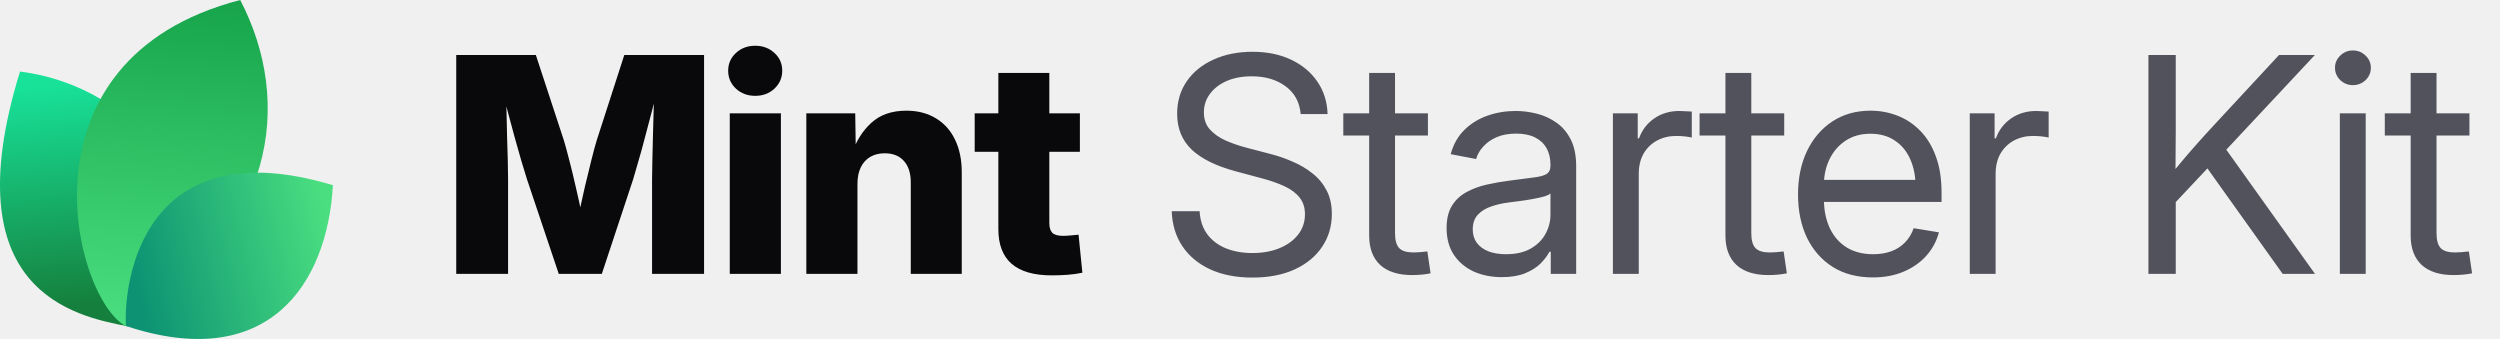
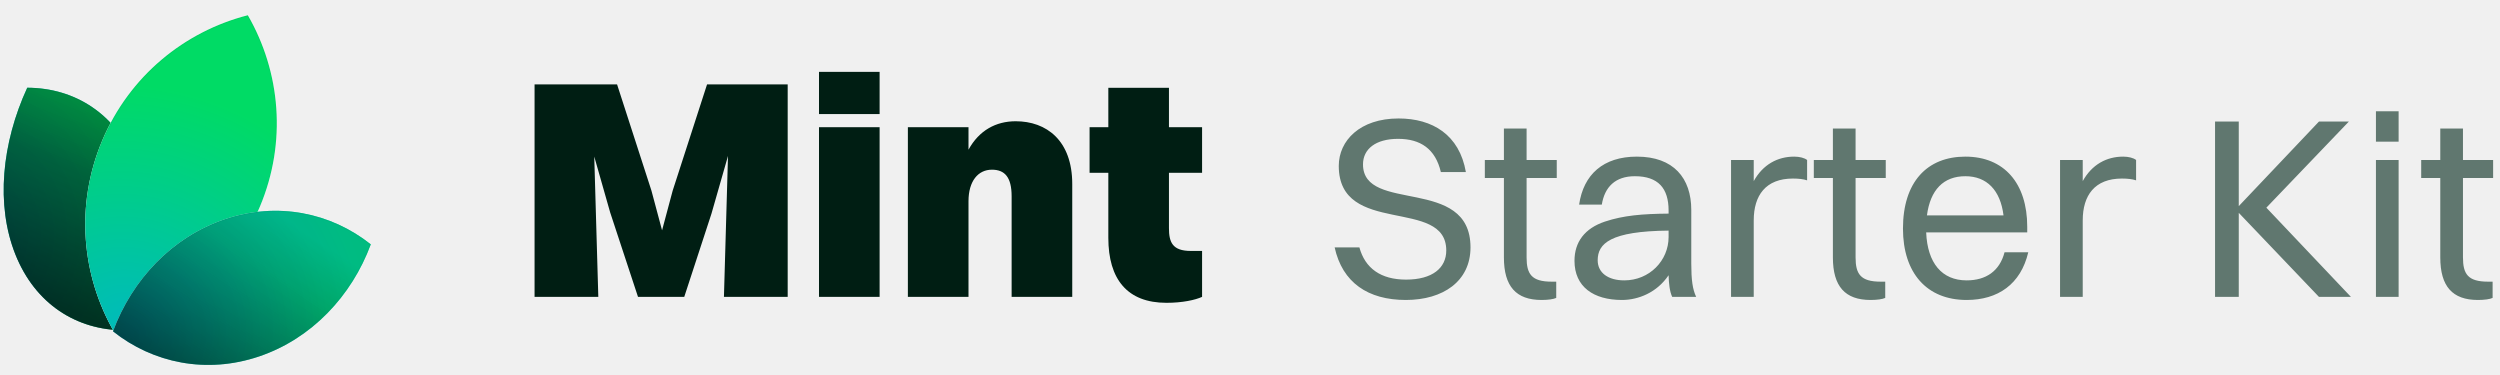
- <svg xmlns="http://www.w3.org/2000/svg" width="177" height="24" viewBox="0 0 177 24" fill="none">
-   <path d="M9.061 23.108C5.268 22.377 -3.391 20.627 1.417 5.064C9.634 6.099 16.973 14.064 9.061 23.108Z" fill="url(#paint0_linear_17557_2020)" />
-   <path d="M8.919 23.094C5.276 21.222 0.784 4.209 17.007 0C20.757 7.193 19.621 16.545 8.919 23.094Z" fill="url(#paint1_linear_17557_2020)" />
-   <path d="M8.914 23.079C8.735 19.882 10.159 9.085 23.57 13.111C23.181 20.123 18.984 26.418 8.914 23.079Z" fill="url(#paint2_linear_17557_2020)" />
-   <path d="M32.301 19.392V3.894H37.938L39.925 9.948C40.036 10.315 40.164 10.787 40.31 11.362C40.462 11.938 40.611 12.552 40.757 13.204C40.91 13.855 41.048 14.483 41.173 15.086C41.305 15.682 41.412 16.192 41.495 16.615H40.695C40.771 16.192 40.871 15.682 40.996 15.086C41.128 14.49 41.267 13.866 41.412 13.214C41.565 12.562 41.714 11.948 41.86 11.373C42.005 10.79 42.133 10.315 42.244 9.948L44.2 3.894H49.848V19.392H46.166V12.704C46.166 12.357 46.173 11.917 46.187 11.383C46.2 10.849 46.214 10.27 46.228 9.646C46.249 9.022 46.266 8.391 46.28 7.753C46.301 7.115 46.311 6.519 46.311 5.964H46.623C46.485 6.561 46.332 7.181 46.166 7.826C45.999 8.471 45.833 9.102 45.666 9.719C45.507 10.336 45.351 10.901 45.198 11.414C45.053 11.928 44.928 12.357 44.824 12.704L42.608 19.392H39.561L37.314 12.704C37.203 12.357 37.072 11.928 36.919 11.414C36.773 10.901 36.614 10.34 36.441 9.729C36.274 9.112 36.104 8.481 35.931 7.836C35.764 7.192 35.608 6.567 35.463 5.964H35.827C35.834 6.512 35.844 7.105 35.858 7.743C35.872 8.374 35.886 9.005 35.9 9.636C35.92 10.26 35.938 10.839 35.952 11.373C35.965 11.907 35.972 12.351 35.972 12.704V19.392H32.301ZM51.668 19.392V8.024H55.288V19.392H51.668ZM53.468 6.786C52.927 6.786 52.473 6.616 52.105 6.276C51.738 5.93 51.554 5.507 51.554 5.007C51.554 4.508 51.738 4.088 52.105 3.749C52.473 3.409 52.927 3.239 53.468 3.239C54.009 3.239 54.463 3.409 54.83 3.749C55.198 4.082 55.382 4.501 55.382 5.007C55.382 5.507 55.198 5.93 54.83 6.276C54.463 6.616 54.009 6.786 53.468 6.786ZM60.708 13.027V19.392H57.088V8.024H60.551L60.593 10.967H60.281C60.593 10.024 61.061 9.268 61.685 8.7C62.309 8.124 63.138 7.836 64.171 7.836C64.975 7.836 65.672 8.017 66.262 8.377C66.851 8.731 67.302 9.234 67.614 9.885C67.933 10.537 68.092 11.307 68.092 12.194V19.392H64.483V12.912C64.483 12.26 64.32 11.754 63.994 11.394C63.675 11.033 63.221 10.853 62.632 10.853C62.25 10.853 61.914 10.936 61.623 11.102C61.332 11.269 61.106 11.515 60.947 11.841C60.787 12.16 60.708 12.555 60.708 13.027ZM76.456 8.024V10.749H69.008V8.024H76.456ZM70.683 5.163H74.292V15.783C74.292 16.102 74.361 16.334 74.5 16.48C74.646 16.625 74.899 16.698 75.259 16.698C75.405 16.698 75.596 16.688 75.831 16.667C76.074 16.646 76.251 16.629 76.362 16.615L76.632 19.309C76.313 19.378 75.963 19.427 75.582 19.455C75.207 19.482 74.836 19.496 74.469 19.496C73.2 19.496 72.25 19.222 71.619 18.674C70.995 18.127 70.683 17.308 70.683 16.22V5.163Z" fill="#09090B" />
-   <path d="M88.667 19.652C87.523 19.652 86.528 19.458 85.682 19.07C84.843 18.681 84.188 18.137 83.716 17.437C83.245 16.736 82.992 15.908 82.957 14.951H84.933C84.968 15.596 85.148 16.14 85.474 16.584C85.8 17.021 86.24 17.354 86.795 17.582C87.35 17.804 87.974 17.915 88.667 17.915C89.388 17.915 90.026 17.801 90.581 17.572C91.143 17.343 91.583 17.024 91.902 16.615C92.228 16.199 92.391 15.717 92.391 15.169C92.391 14.698 92.266 14.306 92.017 13.994C91.767 13.675 91.413 13.408 90.956 13.193C90.498 12.978 89.954 12.787 89.323 12.621L87.502 12.132C86.123 11.765 85.082 11.255 84.382 10.603C83.689 9.944 83.342 9.095 83.342 8.055C83.342 7.174 83.571 6.404 84.028 5.746C84.486 5.087 85.117 4.577 85.921 4.217C86.726 3.849 87.645 3.666 88.678 3.666C89.718 3.666 90.63 3.853 91.413 4.227C92.204 4.602 92.824 5.122 93.275 5.787C93.726 6.446 93.965 7.209 93.993 8.076H92.089C92.013 7.23 91.656 6.574 91.018 6.11C90.387 5.638 89.586 5.403 88.615 5.403C87.95 5.403 87.36 5.513 86.847 5.735C86.341 5.957 85.946 6.262 85.661 6.651C85.377 7.032 85.235 7.469 85.235 7.961C85.235 8.447 85.377 8.849 85.661 9.168C85.946 9.48 86.317 9.74 86.774 9.948C87.232 10.149 87.724 10.319 88.251 10.457L89.884 10.884C90.439 11.023 90.977 11.206 91.496 11.435C92.023 11.657 92.495 11.934 92.911 12.267C93.334 12.593 93.67 12.995 93.92 13.474C94.17 13.945 94.294 14.504 94.294 15.149C94.294 16.015 94.066 16.788 93.608 17.468C93.157 18.148 92.512 18.681 91.673 19.07C90.834 19.458 89.832 19.652 88.667 19.652ZM101.097 8.024V9.594H95.106V8.024H101.097ZM96.937 5.163H98.767V16.521C98.767 17 98.865 17.347 99.059 17.562C99.26 17.77 99.6 17.874 100.078 17.874C100.21 17.874 100.366 17.867 100.546 17.853C100.733 17.832 100.903 17.815 101.056 17.801L101.285 19.351C101.097 19.392 100.886 19.423 100.65 19.444C100.414 19.465 100.189 19.475 99.974 19.475C98.996 19.475 98.244 19.236 97.717 18.758C97.197 18.272 96.937 17.579 96.937 16.677V5.163ZM106.33 19.621C105.595 19.621 104.932 19.489 104.343 19.226C103.754 18.955 103.285 18.564 102.939 18.05C102.592 17.53 102.419 16.896 102.419 16.147C102.419 15.495 102.547 14.965 102.804 14.556C103.06 14.146 103.403 13.828 103.833 13.599C104.263 13.363 104.742 13.186 105.269 13.068C105.796 12.95 106.333 12.857 106.881 12.787C107.574 12.69 108.132 12.617 108.555 12.569C108.978 12.52 109.287 12.441 109.481 12.33C109.675 12.212 109.772 12.014 109.772 11.737V11.654C109.772 11.203 109.679 10.815 109.492 10.489C109.311 10.163 109.041 9.91 108.68 9.729C108.32 9.549 107.872 9.459 107.338 9.459C106.805 9.459 106.34 9.546 105.945 9.719C105.556 9.892 105.241 10.118 104.998 10.395C104.755 10.665 104.593 10.953 104.509 11.258L102.71 10.915C102.897 10.222 103.22 9.65 103.677 9.199C104.135 8.748 104.679 8.412 105.31 8.19C105.941 7.968 106.607 7.857 107.307 7.857C107.8 7.857 108.295 7.92 108.795 8.044C109.301 8.169 109.765 8.381 110.188 8.679C110.611 8.97 110.951 9.369 111.208 9.875C111.464 10.374 111.593 11.005 111.593 11.768V19.392H109.793V17.822H109.7C109.568 18.085 109.363 18.359 109.086 18.643C108.809 18.921 108.444 19.153 107.994 19.34C107.543 19.527 106.988 19.621 106.33 19.621ZM106.621 17.998C107.321 17.998 107.904 17.867 108.368 17.603C108.84 17.333 109.19 16.986 109.419 16.563C109.654 16.133 109.772 15.682 109.772 15.211V13.692C109.703 13.769 109.554 13.841 109.325 13.911C109.096 13.973 108.829 14.032 108.524 14.088C108.226 14.143 107.921 14.192 107.609 14.233C107.304 14.275 107.033 14.309 106.798 14.337C106.354 14.393 105.938 14.49 105.549 14.628C105.168 14.76 104.86 14.954 104.624 15.211C104.388 15.467 104.27 15.811 104.27 16.241C104.27 16.615 104.367 16.934 104.561 17.198C104.762 17.461 105.04 17.662 105.393 17.801C105.747 17.933 106.156 17.998 106.621 17.998ZM114.193 19.392V8.024H115.951V9.792H116.045C116.253 9.209 116.61 8.741 117.116 8.388C117.622 8.034 118.219 7.857 118.905 7.857C119.058 7.857 119.217 7.864 119.384 7.878C119.55 7.885 119.682 7.892 119.779 7.899V9.74C119.716 9.719 119.578 9.695 119.363 9.667C119.155 9.639 118.922 9.625 118.666 9.625C118.174 9.625 117.726 9.733 117.324 9.948C116.922 10.163 116.603 10.471 116.367 10.874C116.138 11.276 116.024 11.758 116.024 12.319V19.392H114.193ZM126.322 8.024V9.594H120.33V8.024H126.322ZM122.161 5.163H123.992V16.521C123.992 17 124.089 17.347 124.283 17.562C124.484 17.77 124.824 17.874 125.302 17.874C125.434 17.874 125.59 17.867 125.77 17.853C125.958 17.832 126.127 17.815 126.28 17.801L126.509 19.351C126.322 19.392 126.11 19.423 125.874 19.444C125.639 19.465 125.413 19.475 125.198 19.475C124.221 19.475 123.468 19.236 122.941 18.758C122.421 18.272 122.161 17.579 122.161 16.677V5.163ZM132.604 19.642C131.502 19.642 130.555 19.396 129.765 18.903C128.974 18.404 128.364 17.714 127.934 16.834C127.511 15.946 127.3 14.927 127.3 13.775C127.3 12.611 127.511 11.584 127.934 10.697C128.364 9.802 128.964 9.102 129.734 8.596C130.51 8.089 131.408 7.836 132.428 7.836C133.1 7.836 133.738 7.954 134.341 8.19C134.952 8.426 135.489 8.783 135.954 9.261C136.425 9.74 136.793 10.343 137.056 11.071C137.327 11.792 137.462 12.645 137.462 13.63V14.296H128.433V12.735H136.463L135.631 13.297C135.631 12.541 135.506 11.876 135.257 11.3C135.007 10.725 134.643 10.277 134.165 9.958C133.686 9.632 133.107 9.469 132.428 9.469C131.748 9.469 131.162 9.632 130.67 9.958C130.177 10.284 129.796 10.725 129.526 11.279C129.262 11.827 129.13 12.441 129.13 13.12V14.046C129.13 14.864 129.273 15.572 129.557 16.168C129.841 16.757 130.243 17.211 130.763 17.53C131.283 17.842 131.901 17.998 132.615 17.998C133.093 17.998 133.523 17.929 133.905 17.79C134.293 17.645 134.619 17.433 134.882 17.156C135.153 16.879 135.354 16.546 135.486 16.157L137.275 16.449C137.108 17.08 136.81 17.634 136.38 18.113C135.95 18.591 135.413 18.966 134.768 19.236C134.123 19.507 133.402 19.642 132.604 19.642ZM139.459 19.392V8.024H141.217V9.792H141.311C141.519 9.209 141.876 8.741 142.382 8.388C142.888 8.034 143.485 7.857 144.171 7.857C144.324 7.857 144.483 7.864 144.649 7.878C144.816 7.885 144.948 7.892 145.045 7.899V9.74C144.982 9.719 144.844 9.695 144.629 9.667C144.421 9.639 144.188 9.625 143.932 9.625C143.439 9.625 142.992 9.733 142.59 9.948C142.188 10.163 141.869 10.471 141.633 10.874C141.404 11.276 141.29 11.758 141.29 12.319V19.392H139.459ZM153.429 14.961V12.715C153.783 12.257 154.136 11.82 154.49 11.404C154.844 10.981 155.204 10.565 155.572 10.156C155.939 9.74 156.314 9.327 156.695 8.918L161.355 3.894H163.893L157.277 10.967H157.184L153.429 14.961ZM152.108 19.392V3.894H154.043V9.241L154.022 12.559L154.043 13.505V19.392H152.108ZM161.615 19.392L155.967 11.477L157.173 9.969L163.903 19.392H161.615ZM165.661 19.392V8.024H167.492V19.392H165.661ZM166.587 6.027C166.24 6.027 165.942 5.909 165.692 5.673C165.443 5.43 165.318 5.139 165.318 4.799C165.318 4.459 165.443 4.172 165.692 3.936C165.942 3.693 166.24 3.572 166.587 3.572C166.934 3.572 167.232 3.693 167.482 3.936C167.731 4.172 167.856 4.459 167.856 4.799C167.856 5.139 167.731 5.43 167.482 5.673C167.232 5.909 166.934 6.027 166.587 6.027ZM174.836 8.024V9.594H168.844V8.024H174.836ZM170.675 5.163H172.506V16.521C172.506 17 172.603 17.347 172.797 17.562C172.998 17.77 173.338 17.874 173.816 17.874C173.948 17.874 174.104 17.867 174.284 17.853C174.472 17.832 174.641 17.815 174.794 17.801L175.023 19.351C174.836 19.392 174.624 19.423 174.388 19.444C174.153 19.465 173.927 19.475 173.712 19.475C172.735 19.475 171.982 19.236 171.455 18.758C170.935 18.272 170.675 17.579 170.675 16.677V5.163Z" fill="#52525C" />
+ <svg xmlns="http://www.w3.org/2000/svg" width="160" height="24" viewBox="0 0 160 24" fill="none">
+   <path d="M7.953 21.139C4.896 21.13 2.255 19.458 0.987 16.29C-0.28 13.121 0.109 9.163 1.744 5.615C4.801 5.624 7.442 7.296 8.71 10.465C9.977 13.633 9.588 17.591 7.953 21.139Z" fill="white" />
+   <path d="M7.953 21.139C4.896 21.13 2.255 19.458 0.987 16.29C-0.28 13.121 0.109 9.163 1.744 5.615C4.801 5.624 7.442 7.296 8.71 10.465C9.977 13.633 9.588 17.591 7.953 21.139Z" fill="url(#paint0_radial_115_86)" />
+   <path d="M7.953 21.139C4.896 21.13 2.255 19.458 0.987 16.29C-0.28 13.121 0.109 9.163 1.744 5.615C4.801 5.624 7.442 7.296 8.71 10.465C9.977 13.633 9.588 17.591 7.953 21.139Z" fill="black" fill-opacity="0.5" style="mix-blend-mode:hard-light" />
+   <path d="M7.953 21.139C4.896 21.13 2.255 19.458 0.987 16.29C-0.28 13.121 0.109 9.163 1.744 5.615C4.801 5.624 7.442 7.296 8.71 10.465C9.977 13.633 9.588 17.591 7.953 21.139Z" fill="url(#paint1_linear_115_86)" fill-opacity="0.5" style="mix-blend-mode:hard-light" />
+   <path d="M7.935 21.111C4.897 21.096 2.274 19.431 1.013 16.279C-0.248 13.124 0.136 9.182 1.762 5.643C4.8 5.659 7.423 7.324 8.684 10.476C9.945 13.63 9.561 17.572 7.935 21.111Z" stroke="url(#paint2_linear_115_86)" stroke-opacity="0.05" stroke-width="0.056" />
+   <path d="M7.31 21.257C11.354 20.221 14.884 17.375 16.628 13.236C18.373 9.097 17.945 4.587 15.86 0.976C11.816 2.012 8.287 4.858 6.542 8.998C4.797 13.137 5.225 17.646 7.31 21.257Z" fill="white" />
+   <path d="M7.31 21.257C11.354 20.221 14.884 17.375 16.628 13.236C18.373 9.097 17.945 4.587 15.86 0.976C11.816 2.012 8.287 4.858 6.542 8.998C4.797 13.137 5.225 17.646 7.31 21.257Z" fill="url(#paint3_radial_115_86)" />
+   <path d="M16.602 13.225C14.864 17.349 11.351 20.187 7.324 21.225C5.253 17.624 4.829 13.132 6.568 9.009C8.306 4.885 11.819 2.047 15.846 1.009C17.918 4.61 18.341 9.101 16.602 13.225Z" stroke="url(#paint4_linear_115_86)" stroke-opacity="0.05" stroke-width="0.056" />
+   <path d="M7.234 21.207C9.789 23.237 13.21 23.951 16.577 22.814C19.944 21.677 22.506 18.945 23.73 15.638C21.175 13.608 17.754 12.894 14.387 14.031C11.02 15.168 8.458 17.901 7.234 21.207Z" fill="white" />
+   <path d="M7.234 21.207C9.789 23.237 13.21 23.951 16.577 22.814C19.944 21.677 22.506 18.945 23.73 15.638C21.175 13.608 17.754 12.894 14.387 14.031C11.02 15.168 8.458 17.901 7.234 21.207Z" fill="url(#paint5_radial_115_86)" />
+   <path d="M7.234 21.207C9.789 23.237 13.21 23.951 16.577 22.814C19.944 21.677 22.506 18.945 23.73 15.638C21.175 13.608 17.754 12.894 14.387 14.031C11.02 15.168 8.458 17.901 7.234 21.207Z" fill="black" fill-opacity="0.2" style="mix-blend-mode:hard-light" />
+   <path d="M7.234 21.207C9.789 23.237 13.21 23.951 16.577 22.814C19.944 21.677 22.506 18.945 23.73 15.638C21.175 13.608 17.754 12.894 14.387 14.031C11.02 15.168 8.458 17.901 7.234 21.207Z" fill="url(#paint6_linear_115_86)" fill-opacity="0.5" style="mix-blend-mode:hard-light" />
+   <path d="M16.568 22.787C13.218 23.918 9.814 23.212 7.267 21.198C8.492 17.907 11.044 15.189 14.396 14.058C17.747 12.927 21.15 13.633 23.697 15.648C22.472 18.938 19.92 21.656 16.568 22.787Z" stroke="url(#paint7_linear_115_86)" stroke-opacity="0.05" stroke-width="0.056" />
+   <path d="M34.212 19V5.4H39.492L41.692 12.2L42.372 14.74L43.052 12.2L45.252 5.4H50.412V19H46.332L46.592 9.98L45.532 13.68L43.792 19H40.832L39.052 13.6L38.032 10.02L38.292 19H34.212ZM52.416 7.3V4.6H56.295V7.3H52.416ZM52.416 19V8.14H56.295V19H52.416ZM58.104 19V8.14H61.984V9.58C62.664 8.34 63.744 7.76 65.004 7.76C66.964 7.76 68.624 8.98 68.624 11.78V19H64.744V12.56C64.744 11.34 64.304 10.86 63.484 10.86C62.604 10.86 61.984 11.58 61.984 12.88V19H58.104ZM70.933 15.22V11.06H69.733V8.14H70.933V5.62H74.813V8.14H76.933V11.06H74.813V14.6C74.813 15.5 75.033 16.06 76.213 16.06H76.933V19C76.493 19.2 75.673 19.38 74.653 19.38C72.153 19.38 70.933 17.88 70.933 15.22Z" fill="#001E13" />
+   <path d="M87.232 10.519C87.232 13.687 94.112 11.229 94.112 15.832C94.112 17.994 92.364 19.198 89.971 19.198C87.562 19.198 85.912 18.093 85.417 15.832H87.001C87.364 17.169 88.371 17.895 89.987 17.895C91.671 17.895 92.561 17.152 92.561 16.03C92.561 12.598 85.681 15.155 85.681 10.618C85.681 9.001 87.034 7.582 89.509 7.582C91.671 7.582 93.403 8.621 93.816 11.014H92.215C91.868 9.529 90.912 8.886 89.476 8.886C88.057 8.886 87.232 9.529 87.232 10.519ZM96.25 16.476V11.393H95.029V10.239H96.25V8.226H97.702V10.239H99.632V11.393H97.702V16.476C97.702 17.532 98.015 18.026 99.302 18.026H99.599V19.066C99.434 19.148 99.071 19.198 98.659 19.198C97.025 19.198 96.25 18.323 96.25 16.476ZM102.516 13.093H101.064C101.345 11.162 102.615 10.024 104.76 10.024C107.103 10.024 108.242 11.393 108.242 13.44V16.888C108.242 17.895 108.324 18.521 108.555 19H107.021C106.856 18.654 106.806 18.142 106.79 17.614C106.047 18.72 104.859 19.198 103.803 19.198C101.988 19.198 100.767 18.357 100.767 16.69C100.767 15.486 101.427 14.611 102.714 14.182C103.902 13.786 105.107 13.687 106.79 13.671V13.473C106.79 12.053 106.13 11.278 104.628 11.278C103.374 11.278 102.698 11.971 102.516 13.093ZM102.252 16.657C102.252 17.465 102.929 17.944 103.952 17.944C105.569 17.944 106.79 16.674 106.79 15.172V14.759C103.061 14.793 102.252 15.585 102.252 16.657ZM110.787 19V10.239H112.239V11.591C112.833 10.519 113.774 10.024 114.83 10.024C115.176 10.024 115.49 10.107 115.655 10.239V11.542C115.407 11.46 115.094 11.427 114.747 11.427C112.998 11.427 112.239 12.515 112.239 14.1V19H110.787ZM117.305 16.476V11.393H116.084V10.239H117.305V8.226H118.757V10.239H120.688V11.393H118.757V16.476C118.757 17.532 119.071 18.026 120.358 18.026H120.655V19.066C120.49 19.148 120.127 19.198 119.714 19.198C118.081 19.198 117.305 18.323 117.305 16.476ZM129.809 16.145C129.33 18.192 127.862 19.198 125.865 19.198C123.324 19.198 121.79 17.482 121.79 14.627C121.79 11.658 123.324 10.024 125.783 10.024C128.258 10.024 129.743 11.723 129.743 14.512V14.875H123.275C123.357 16.838 124.281 17.944 125.865 17.944C127.103 17.944 127.977 17.35 128.291 16.145H129.809ZM125.783 11.278C124.38 11.278 123.539 12.152 123.324 13.786H128.225C128.027 12.169 127.152 11.278 125.783 11.278ZM131.843 19V10.239H133.295V11.591C133.889 10.519 134.829 10.024 135.885 10.024C136.232 10.024 136.545 10.107 136.71 10.239V11.542C136.463 11.46 136.149 11.427 135.803 11.427C134.054 11.427 133.295 12.515 133.295 14.1V19H131.843ZM141.763 19V7.78H143.281V13.192L148.413 7.78H150.327L145.047 13.291L150.459 19H148.413L143.281 13.621V19H141.763ZM152.06 9.067V7.12H153.512V9.067H152.06ZM152.06 19V10.239H153.512V19H152.06ZM156.178 16.476V11.393H154.957V10.239H156.178V8.226H157.63V10.239H159.56V11.393H157.63V16.476C157.63 17.532 157.943 18.026 159.23 18.026H159.527V19.066C159.362 19.148 158.999 19.198 158.587 19.198C156.953 19.198 156.178 18.323 156.178 16.476Z" fill="#002719" fill-opacity="0.6" />
  <defs>
-     <linearGradient id="paint0_linear_17557_2020" x1="3.776" y1="5.916" x2="5.232" y2="21.559" gradientUnits="userSpaceOnUse">
+     <radialGradient id="paint0_radial_115_86" cx="0" cy="0" r="1" gradientUnits="userSpaceOnUse" gradientTransform="translate(-3.00503 15.023) rotate(-10.029) scale(17.9572 17.784)">
+       <stop stop-color="#00B0BB" />
+       <stop offset="1" stop-color="#00DB65" />
+     </radialGradient>
+     <linearGradient id="paint1_linear_115_86" x1="7.39" y1="4.813" x2="1.63" y2="18.689" gradientUnits="userSpaceOnUse">
      <stop stop-color="#18E299" />
-       <stop offset="1" stop-color="#15803D" />
+       <stop offset="1" />
    </linearGradient>
-     <linearGradient id="paint1_linear_17557_2020" x1="12.171" y1="-0.718" x2="10.19" y2="22.983" gradientUnits="userSpaceOnUse">
-       <stop stop-color="#16A34A" />
-       <stop offset="1" stop-color="#4ADE80" />
+     <linearGradient id="paint2_linear_115_86" x1="7.948" y1="8.016" x2="1.761" y2="18.746" gradientUnits="userSpaceOnUse">
+       <stop />
+       <stop offset="1" stop-opacity="0" />
    </linearGradient>
-     <linearGradient id="paint2_linear_17557_2020" x1="23.133" y1="15.353" x2="9.338" y2="18.52" gradientUnits="userSpaceOnUse">
-       <stop stop-color="#4ADE80" />
-       <stop offset="1" stop-color="#0D9373" />
+     <radialGradient id="paint3_radial_115_86" cx="0" cy="0" r="1" gradientUnits="userSpaceOnUse" gradientTransform="translate(8.11404 20.8822) rotate(-75.7542) scale(21.6246 23.7772)">
+       <stop stop-color="#00BBBB" />
+       <stop offset="0.713" stop-color="#00DB65" />
+     </radialGradient>
+     <linearGradient id="paint4_linear_115_86" x1="7.602" y1="5.871" x2="15.556" y2="16.372" gradientUnits="userSpaceOnUse">
+       <stop />
+       <stop offset="1" stop-opacity="0" />
+     </linearGradient>
+     <radialGradient id="paint5_radial_115_86" cx="0" cy="0" r="1" gradientUnits="userSpaceOnUse" gradientTransform="translate(7.84537 21.5181) rotate(-20.3525) scale(18.5603 17.32)">
+       <stop stop-color="#00B0BB" />
+       <stop offset="1" stop-color="#00DB65" />
+     </radialGradient>
+     <linearGradient id="paint6_linear_115_86" x1="16.808" y1="13.007" x2="10.041" y2="22.994" gradientUnits="userSpaceOnUse">
+       <stop stop-color="#00B1BC" />
+       <stop offset="1" />
+     </linearGradient>
+     <linearGradient id="paint7_linear_115_86" x1="16.808" y1="13.007" x2="14.169" y2="23.841" gradientUnits="userSpaceOnUse">
+       <stop />
+       <stop offset="1" stop-opacity="0" />
    </linearGradient>
  </defs>
</svg>
